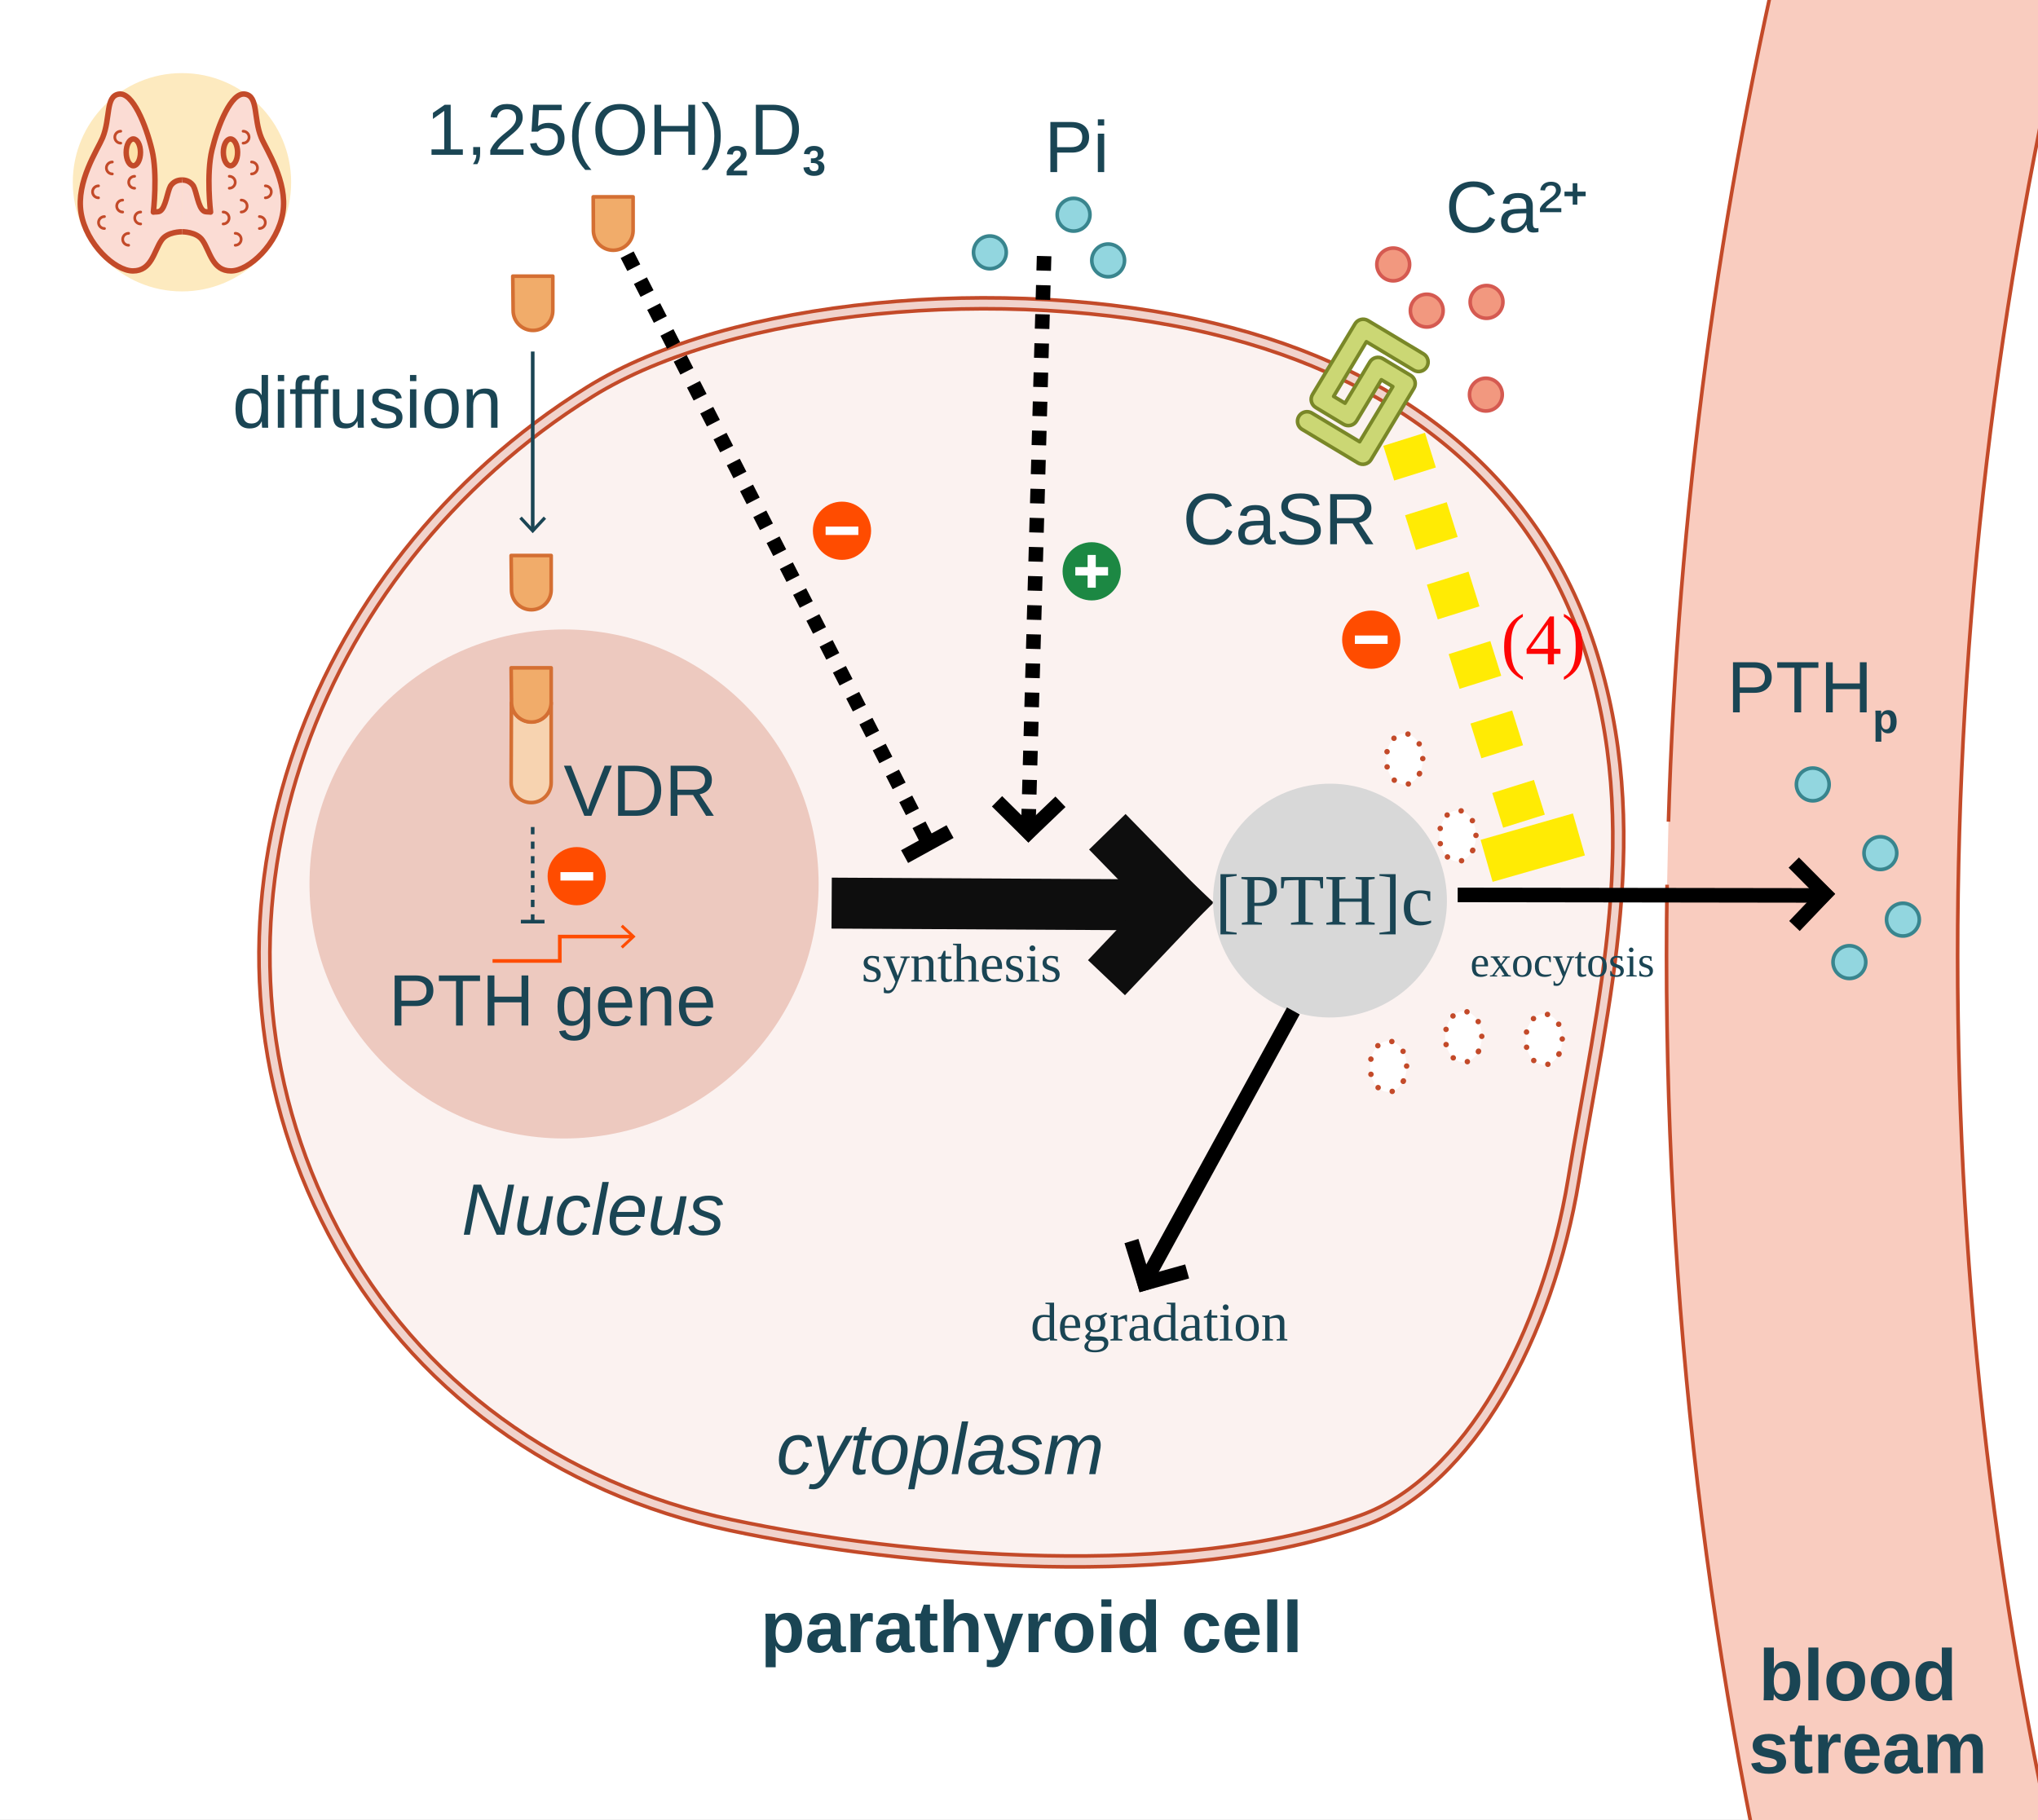
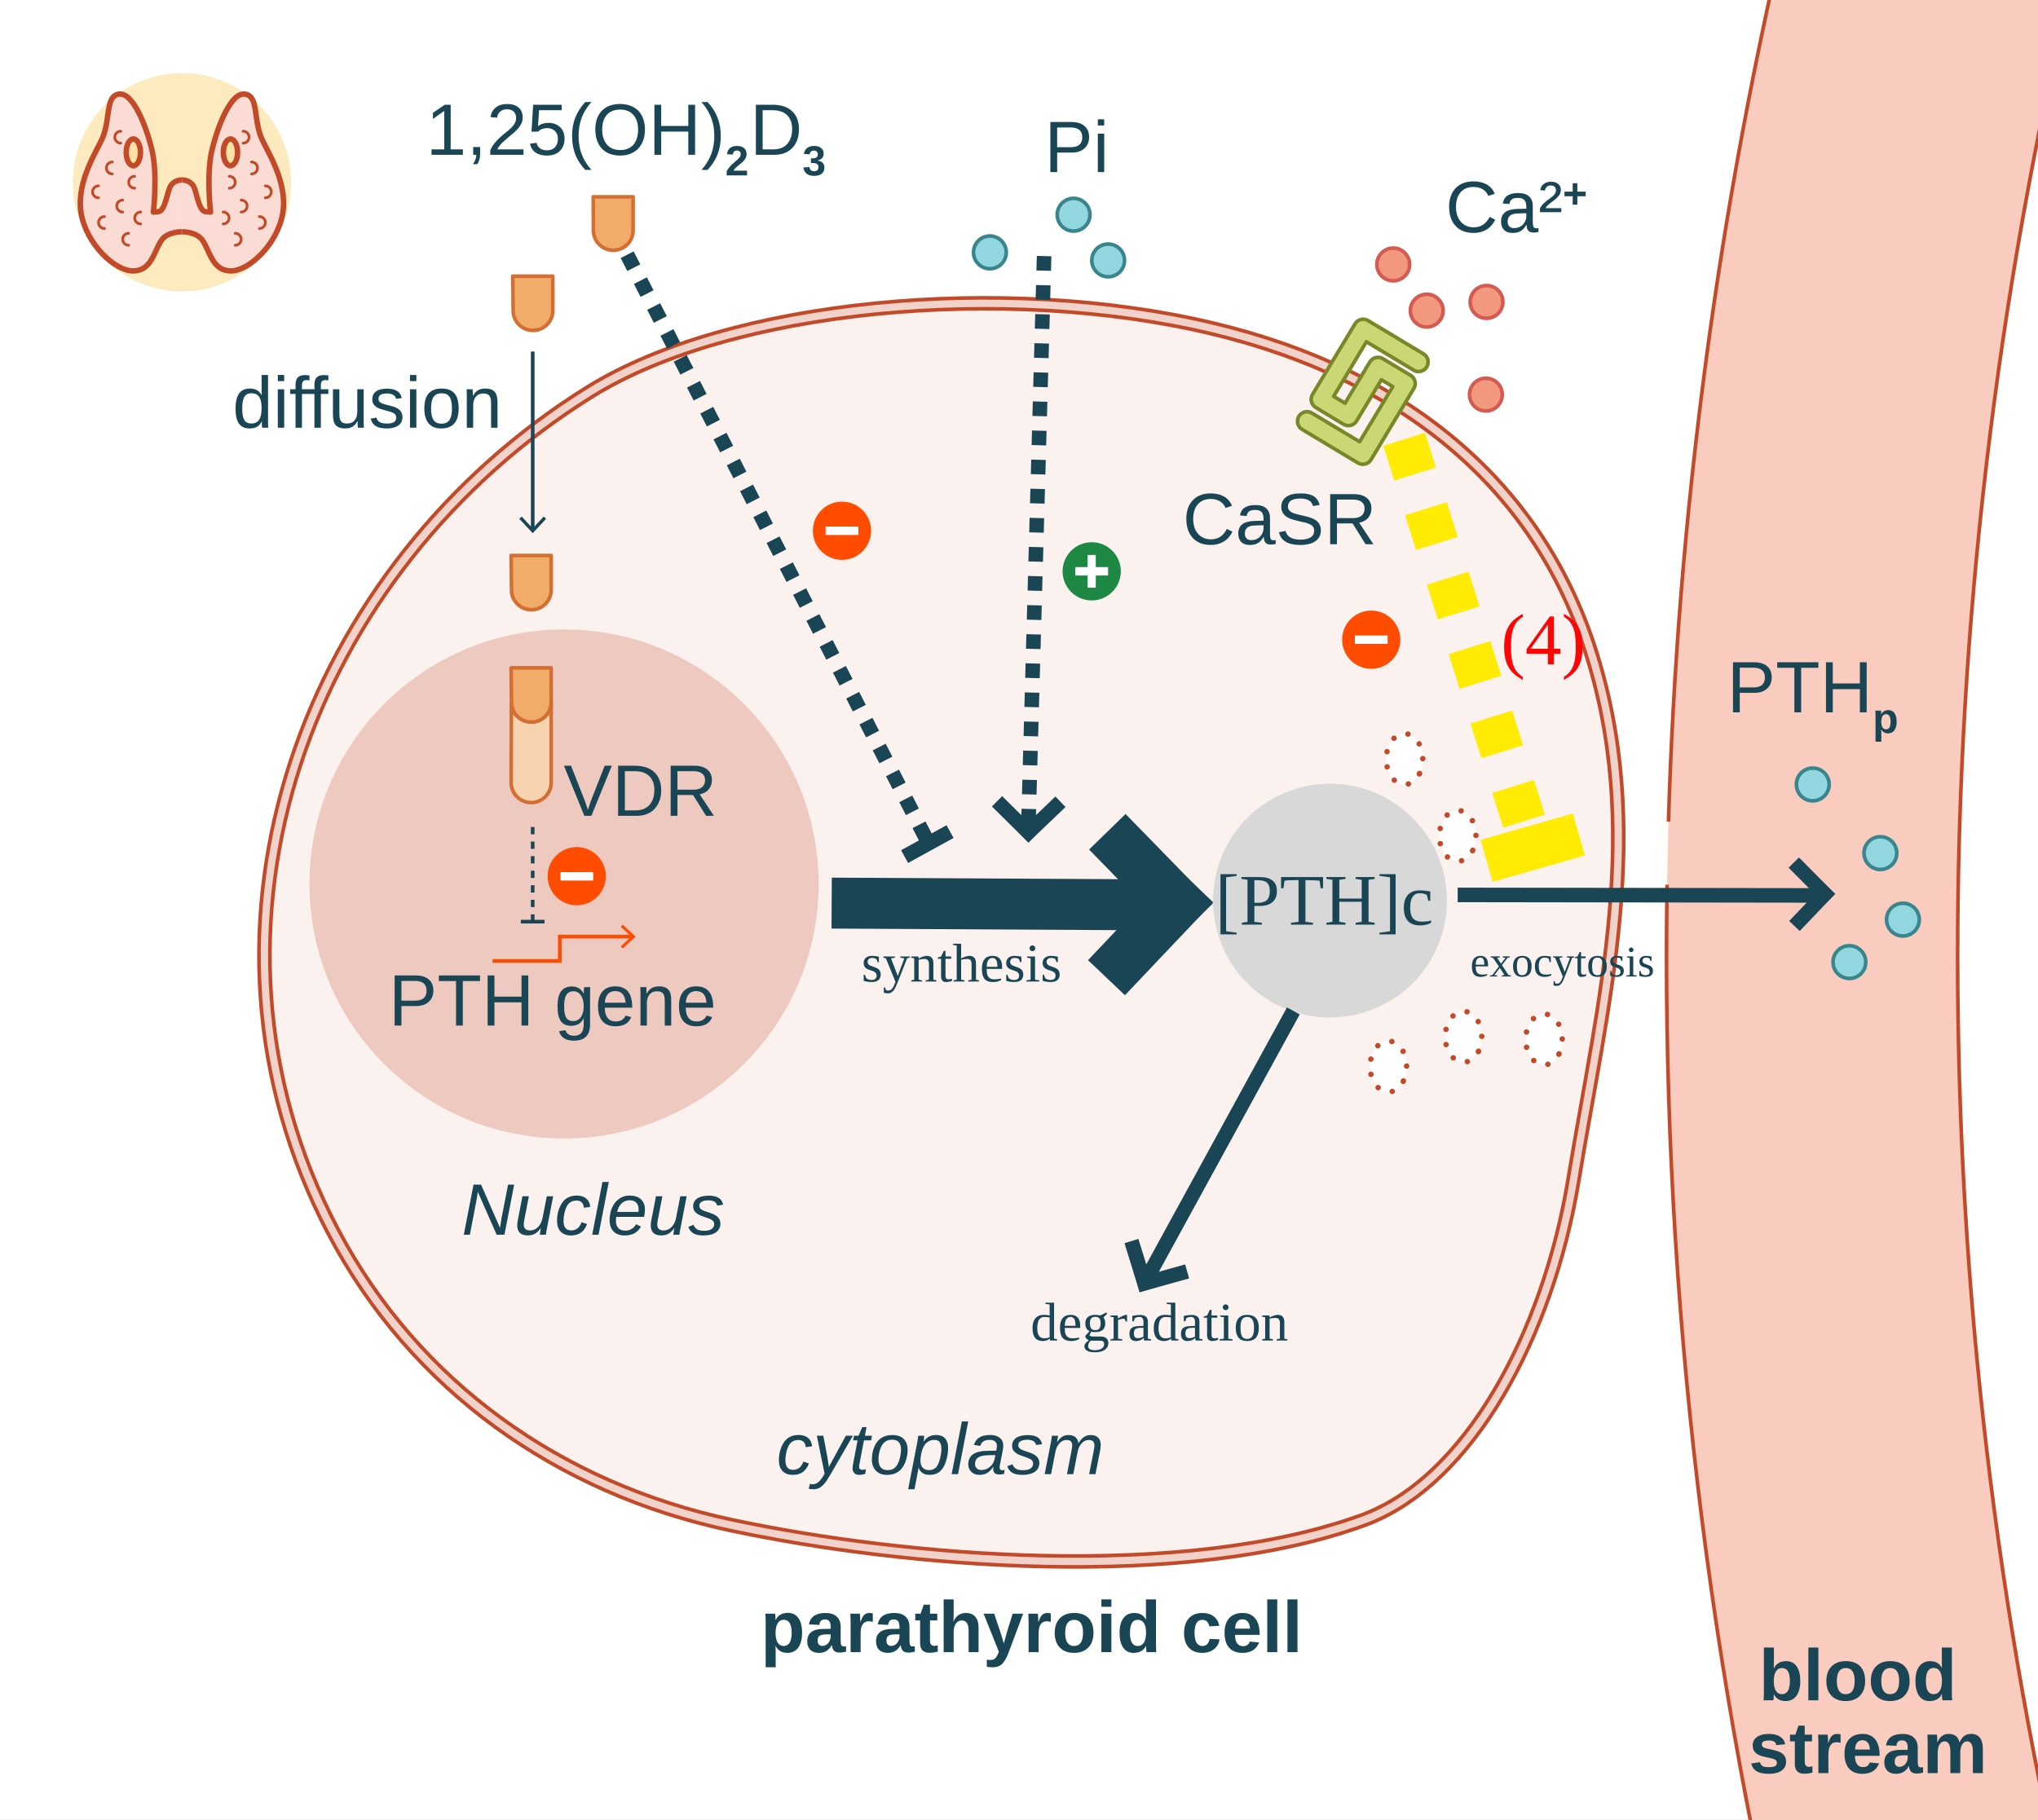
<svg xmlns="http://www.w3.org/2000/svg" xmlns:ns1="https://boxy-svg.com" viewBox="0 0 560 500">
  <defs>
    <style>.cls-1{isolation:isolate;}.cls-2{fill:#fff;}.cls-3{fill:#fbf2f0;}.cls-10,.cls-13,.cls-15,.cls-18,.cls-20,.cls-22,.cls-30,.cls-4,.cls-5{fill:none;}.cls-10,.cls-12,.cls-13,.cls-14,.cls-15,.cls-4{stroke:#c34a29;}.cls-10,.cls-15,.cls-18,.cls-20,.cls-22,.cls-4,.cls-5{stroke-miterlimit:10;}.cls-4{stroke-width:4px;}.cls-5{stroke:#f1d3cc;stroke-width:2px;}.cls-6{fill:#edc9bf;}.cls-7{fill:#f2987f;stroke:#d55a51;}.cls-13,.cls-15,.cls-16,.cls-17,.cls-21,.cls-7,.cls-8{stroke-linecap:round;}.cls-12,.cls-13,.cls-14,.cls-16,.cls-17,.cls-21,.cls-7,.cls-8{stroke-linejoin:round;}.cls-8{fill:#cbd774;stroke:#798728;}.cls-9{fill:#f9ccbf;}.cls-11{fill:#fdeabf;}.cls-12{fill:#fbdcd4;}.cls-12,.cls-14,.cls-15{stroke-width:1.5px;}.cls-13{stroke-width:0.75px;}.cls-14{fill:#fde2a8;}.cls-15{stroke-dasharray:0 4.21;}.cls-16{fill:#92d6df;stroke:#39858e;}.cls-17{fill:#f1ac6a;}.cls-17,.cls-21{stroke:#d46f33;}.cls-18,.cls-20{stroke:#1a4554;}.cls-19,.cls-24,.cls-25,.cls-26,.cls-27{fill:#1a4554;}.cls-20{stroke-dasharray:2 2;}.cls-21{fill:#f7d3b0;}.cls-22{stroke:#ff4c00;}.cls-23{fill:#ff4c00;}.cls-24,.cls-25,.cls-26,.cls-27{font-size:20px;}.cls-24{font-family:ArialMT, Arial;}.cls-25,.cls-27{font-family:Arial-BoldMT, Arial;font-weight:700;}.cls-26{font-family:Arial-ItalicMT, Arial;font-style:italic;}.cls-27{letter-spacing:0.03em;}.cls-28{letter-spacing:-0.02em;}.cls-29{fill:#1c8843;}.cls-31{mix-blend-mode:multiply;}</style>
  </defs>
  <g class="cls-1">
    <g id="Ebene_30" data-name="Ebene 30">
      <g id="Rahmen-8" data-name="Rahmen">
        <rect class="cls-2" width="560" height="500" />
      </g>
    </g>
    <g id="Zellen_HG" data-name="Zellen HG">
      <path class="cls-3" d="M162.1,107.67c-77.47,48.15-114.73,147-70.53,230.84,22.43,42.54,62.25,70.61,109.26,80.63,47.94,10.21,124.31,16.66,173.7-1.34,29.12-10.61,50.82-51,57.83-93.53,8.18-49.63,20.61-96.62,4.42-146.24C422.22,133.38,386,102.91,333.28,90.3,275.78,76.54,200.67,83.69,162.1,107.67Z" />
      <path class="cls-4" d="M162.1,107.67c-77.47,48.15-114.73,147-70.53,230.84,22.43,42.54,62.25,70.61,109.26,80.63,47.94,10.21,124.31,16.66,173.7-1.34,29.12-10.61,50.82-51,57.83-93.53,8.18-49.63,20.61-96.62,4.42-146.24C422.22,133.38,386,102.91,333.28,90.3,275.78,76.54,200.67,83.69,162.1,107.67Z" />
      <path class="cls-5" d="M162.1,107.67c-77.47,48.15-114.73,147-70.53,230.84,22.43,42.54,62.25,70.61,109.26,80.63,47.94,10.21,124.31,16.66,173.7-1.34,29.12-10.61,50.82-51,57.83-93.53,8.18-49.63,20.61-96.62,4.42-146.24C422.22,133.38,386,102.91,333.28,90.3,275.78,76.54,200.67,83.69,162.1,107.67Z" />
      <circle class="cls-6" cx="154.99" cy="242.94" r="69.95" />
      <g id="CAP">
        <circle class="cls-7" cx="408.29" cy="108.45" r="4.5" />
      </g>
      <g id="CAP-2" data-name="CAP">
        <circle class="cls-7" cx="382.83" cy="72.68" r="4.5" />
      </g>
      <g id="CAP-3" data-name="CAP">
        <circle class="cls-7" cx="408.47" cy="82.98" r="4.5" />
      </g>
      <g id="CaSR">
        <path class="cls-8" d="M373.14,127.23l-15.23-9.15a2.62,2.62,0,1,1,2.69-4.49l13,7.81,9.11-15.15-3.14-1.88-6.81,11.33a2.62,2.62,0,0,1-3.59.9L361.55,112a2.62,2.62,0,0,1-.9-3.59L372.33,89a2.6,2.6,0,0,1,3.58-.89l15.24,9.15a2.61,2.61,0,0,1-2.69,4.48l-13-7.81-9,15,3.13,1.88,6.81-11.33a2.62,2.62,0,0,1,3.59-.9l7.62,4.58a2.61,2.61,0,0,1,.89,3.59l-11.79,19.62A2.62,2.62,0,0,1,373.14,127.23Z" />
      </g>
      <g id="CAP-4" data-name="CAP">
        <circle class="cls-7" cx="392.04" cy="85.37" r="4.5" />
      </g>
      <path class="cls-9" d="M458.46,225.82A1236.88,1236.88,0,0,1,492.08-26L569.87-7.3a1156.56,1156.56,0,0,0,0,540l-77.79,18.68a1236.34,1236.34,0,0,1-34-308.23" />
      <path class="cls-10" d="M458.46,225.82A1236.88,1236.88,0,0,1,492.08-26L569.87-7.3a1156.56,1156.56,0,0,0,0,540l-77.79,18.68a1236.34,1236.34,0,0,1-34-308.23" />
      <g id="PTH_klein-2" data-name="PTH klein">
        <circle class="cls-11" cx="50" cy="50.09" r="30" />
        <path class="cls-12" d="M50,49.48a3.59,3.59,0,0,1,3.17,1.66C54,52.65,54.46,57.05,56,58c.57.34,1.33.16,1.86.29,0,0-1.23-10.35.39-17.09s5.29-16,9.12-15.33c3.67.61,2.22,6.58,4.44,12,1.36,3.28,7.29,12,5.91,20.59s-9.28,16-14.26,16c-5.15,0-5.75-5.43-7.82-8.41C54,63.63,50,63.7,50,63.7" />
        <path class="cls-13" d="M63,51.73a1.64,1.64,0,1,0,0-3.28" />
        <path class="cls-13" d="M66.27,58.27a1.64,1.64,0,1,0,0-3.28" />
        <path class="cls-13" d="M64.63,67.4a1.64,1.64,0,0,0,0-3.28" />
        <path class="cls-13" d="M61.31,61.55a1.64,1.64,0,1,0,0-3.28" />
        <path class="cls-13" d="M62.54,44a1.64,1.64,0,1,0,0-3.28" />
        <path class="cls-13" d="M66.8,39.34a1.64,1.64,0,0,0,0-3.28" />
        <path class="cls-13" d="M71.27,62.8a1.64,1.64,0,1,0,0-3.28" />
        <path class="cls-13" d="M69.11,47.8a1.64,1.64,0,1,0,0-3.28" />
        <path class="cls-13" d="M72.91,54.36a1.64,1.64,0,0,0,0-3.28" />
        <ellipse class="cls-14" cx="63.33" cy="41.87" rx="1.96" ry="3.68" />
        <path class="cls-12" d="M50,49.48a3.58,3.58,0,0,0-3.16,1.66C46,52.65,45.52,57.05,44,58c-.57.34-1.34.16-1.86.29,0,0,1.23-10.35-.39-17.09s-5.3-16-9.13-15.33c-3.67.61-2.21,6.58-4.43,12-1.36,3.28-7.3,12-5.92,20.59s9.29,16,14.27,16c5.14,0,5.75-5.43,7.82-8.41C45.94,63.63,50,63.7,50,63.7" />
        <path class="cls-13" d="M37,51.73a1.64,1.64,0,0,1,0-3.28" />
        <path class="cls-13" d="M33.71,58.27a1.64,1.64,0,0,1,0-3.28" />
        <path class="cls-13" d="M35.35,67.4a1.64,1.64,0,0,1,0-3.28" />
        <path class="cls-13" d="M38.66,61.55a1.64,1.64,0,1,1,0-3.28" />
        <path class="cls-13" d="M37.43,44a1.64,1.64,0,0,1,0-3.28" />
        <path class="cls-13" d="M33.18,39.34a1.64,1.64,0,1,1,0-3.28" />
        <path class="cls-13" d="M28.71,62.8a1.64,1.64,0,1,1,0-3.28" />
        <path class="cls-13" d="M30.87,47.8a1.64,1.64,0,0,1,0-3.28" />
        <path class="cls-13" d="M27.07,54.36a1.64,1.64,0,1,1,0-3.28" />
        <ellipse class="cls-14" cx="36.64" cy="41.87" rx="1.96" ry="3.68" />
      </g>
    </g>
    <g id="Icons">
      <g id="Text">
        <g id="OPG_2_" data-name="OPG 2?">
          <g id="OPG-3" data-name="OPG" transform="matrix(1, 0, 0, 1, 0.830129, 6.087611)">
            <path class="cls-2" d="M405.39,282.92c-1.61,3.14-4.73,3.87-7,1.63s-2.77-6.62-1.16-9.77,4.72-3.87,7-1.63S407,279.77,405.39,282.92Z" />
            <path class="cls-15" d="M405.39,282.92c-1.61,3.14-4.73,3.87-7,1.63s-2.77-6.62-1.16-9.77,4.72-3.87,7-1.63S407,279.77,405.39,282.92Z" />
          </g>
        </g>
        <g id="OPG_2_2" data-name="OPG 2?" transform="matrix(1, 0, 0, 1, -5.763916, 16.24376)">
          <g id="OPG-4" data-name="OPG">
            <path class="cls-2" d="M410.39,217.54c-1.61,3.15-4.73,3.88-7,1.63s-2.77-6.62-1.16-9.77,4.72-3.87,7-1.62S412,214.4,410.39,217.54Z" />
            <path class="cls-15" d="M410.39,217.54c-1.61,3.15-4.73,3.88-7,1.63s-2.77-6.62-1.16-9.77,4.72-3.87,7-1.62S412,214.4,410.39,217.54Z" />
          </g>
        </g>
        <g id="OPG_2_3" data-name="OPG 2?" transform="matrix(1, 0, 0, 1, -45.10366, 26.0107)">
          <g id="OPG-5" data-name="OPG">
            <path class="cls-2" d="M430.68,271.17c-1.61,3.14-4.72,3.87-7,1.63s-2.77-6.62-1.16-9.77,4.73-3.87,7-1.63S432.29,268,430.68,271.17Z" />
            <path class="cls-15" d="M430.68,271.17c-1.61,3.14-4.72,3.87-7,1.63s-2.77-6.62-1.16-9.77,4.73-3.87,7-1.63S432.29,268,430.68,271.17Z" />
          </g>
        </g>
        <g id="PTH_kugel-11" data-name="PTH kugel" transform="matrix(1, 0, 0, 1, 10.06435, 11.47336)">
          <circle class="cls-16" cx="498.11" cy="252.94" r="4.5" />
        </g>
        <g id="PTH_kugel-12" data-name="PTH kugel">
          <circle class="cls-16" cx="498.11" cy="215.59" r="4.5" />
        </g>
        <g id="PTH_kugel-13" data-name="PTH kugel">
          <circle class="cls-16" cx="304.5" cy="71.57" r="4.5" />
        </g>
        <g id="PTH_kugel-14" data-name="PTH kugel">
          <circle class="cls-16" cx="295" cy="59.01" r="4.5" />
        </g>
        <g id="PTH_kugel-15" data-name="PTH kugel">
          <circle class="cls-16" cx="272" cy="69.36" r="4.5" />
        </g>
        <g id="PTH_kugel-16" data-name="PTH kugel">
          <circle class="cls-16" cx="516.69" cy="234.46" r="4.5" />
        </g>
        <g id="D3-2" data-name="D3">
          <path class="cls-17" d="M141,85.36a5.45,5.45,0,1,0,10.9,0V75.9h-11Z" />
        </g>
        <g id="D3-3" data-name="D3">
          <path class="cls-17" d="M140.55,162.13a5.45,5.45,0,0,0,10.9,0v-9.46h-11Z" />
        </g>
        <g id="D3-4" data-name="D3">
          <path class="cls-17" d="M163.05,63.55a5.46,5.46,0,0,0,10.91,0V54.1H163Z" />
        </g>
        <line class="cls-18" x1="146.38" y1="96.61" x2="146.38" y2="145.56" />
        <polygon class="cls-19" points="142.7 142.58 143.35 141.97 146.38 145.22 149.4 141.97 150.06 142.58 146.38 146.54 142.7 142.58" />
        <line class="cls-20" x1="146.37" y1="253.29" x2="146.37" y2="225.84" />
        <rect class="cls-19" x="143.12" y="252.79" width="6.5" height="1" />
        <g id="Neues_Symbol_1-2" data-name="Neues Symbol 1">
          <g id="VDR-3" data-name="VDR">
            <path class="cls-21" d="M151.45,193.15v21.93a5.5,5.5,0,0,1-5.5,5.5h0a5.5,5.5,0,0,1-5.5-5.51l.07-21.92a5.47,5.47,0,0,0,10.93,0Z" />
          </g>
          <g id="Deleted_Symbol-20" data-name="Deleted Symbol">
            <path class="cls-17" d="M140.55,193a5.45,5.45,0,0,0,10.9,0v-9.46h-11Z" />
          </g>
        </g>
        <ellipse style="fill: rgb(216, 216, 216);" transform="matrix(-0.566529, 0.824042, -0.824041, -0.566528, 706.6548, 160.1278)" cx="265.305" cy="231.66" rx="32.129" ry="32.129" />
        <text transform="matrix(1, 0, 0, 0.999999, 6.618835, -1.654534)" style="fill: rgb(26, 69, 84); font-size: 20px; white-space: pre;" x="327.257" y="255.783">[PTH]c</text>
        <text x="664.406" y="188.491" style="white-space: pre; fill: rgb(51, 51, 51); font-size: 24px;"> </text>
        <g id="g-1" data-name="OPG 2?" transform="matrix(1, 0, 0, 1, -2.338448, 18.5664)">
          <g id="g-2" data-name="OPG">
            <path class="cls-2" d="M430.68,271.17c-1.61,3.14-4.72,3.87-7,1.63s-2.77-6.62-1.16-9.77,4.73-3.87,7-1.63S432.29,268,430.68,271.17Z" style="fill: rgb(255, 255, 255);" />
            <path class="cls-15" d="M430.68,271.17c-1.61,3.14-4.72,3.87-7,1.63s-2.77-6.62-1.16-9.77,4.73-3.87,7-1.63S432.29,268,430.68,271.17Z" style="fill: none; stroke: rgb(195, 74, 41); stroke-dasharray: 0px, 4.21px; stroke-linecap: round; stroke-miterlimit: 10; stroke-width: 1.5px;" />
          </g>
        </g>
        <g id="g-3" data-name="OPG 2?" transform="matrix(1, 0, 0, 1, -20.38151, -4.858695)">
          <g id="g-4" data-name="OPG">
            <path class="cls-2" d="M410.39,217.54c-1.61,3.15-4.73,3.88-7,1.63s-2.77-6.62-1.16-9.77,4.72-3.87,7-1.62S412,214.4,410.39,217.54Z" style="fill: rgb(255, 255, 255);" />
            <path class="cls-15" d="M410.39,217.54c-1.61,3.15-4.73,3.88-7,1.63s-2.77-6.62-1.16-9.77,4.72-3.87,7-1.62S412,214.4,410.39,217.54Z" style="fill: none; stroke: rgb(195, 74, 41); stroke-dasharray: 0px, 4.21px; stroke-linecap: round; stroke-miterlimit: 10; stroke-width: 1.5px;" />
          </g>
        </g>
        <g id="g-5" data-name="PTH kugel" transform="matrix(1, 0, 0, 1, 24.77093, -0.200999)">
          <circle class="cls-16" cx="498.11" cy="252.94" r="4.5" style="fill: rgb(146, 214, 223); stroke: rgb(57, 133, 142); stroke-linecap: round; stroke-linejoin: round;" />
        </g>
-         <line style="stroke: rgb(0, 0, 0); stroke-width: 4; fill: rgb(26, 69, 84);" x1="407.03" y1="270.624" x2="493.796" y2="221.414" transform="matrix(0.869141, 0.494565, -0.494565, 0.869141, 180.613, -190.5645)" />
-         <line style="stroke: rgb(0, 0, 0); stroke-width: 4; fill: rgb(26, 69, 84);" x1="491.907" y1="238.285" x2="503.814" y2="245.856" transform="matrix(0.975198, 0.221334, -0.221334, 0.975198, 65.92627, -104.1896)" />
-         <line style="stroke: rgb(0, 0, 0); stroke-width: 4; fill: rgb(26, 69, 84);" x1="490.306" y1="243.157" x2="502.213" y2="250.728" transform="matrix(0.194062, -0.980989, 0.980989, 0.194062, 159.3942, 688.2936)" ns1:origin="0.696 0.526" />
-         <line style="stroke: rgb(0, 0, 0); stroke-width: 4; fill: rgb(26, 69, 84);" x1="298.328" y1="336.455" x2="371.681" y2="293.689" transform="matrix(-0.856567, 0.516036, -0.516036, -0.856567, 784.5468, 412.078)" />
-         <line style="stroke: rgb(0, 0, 0); stroke-width: 4; fill: rgb(26, 69, 84);" x1="313.452" y1="347.532" x2="325.359" y2="355.103" transform="matrix(-0.669324, 0.742971, -0.742971, -0.669324, 794.2099, 349.1538)" />
-         <line style="stroke: rgb(0, 0, 0); stroke-width: 4; fill: rgb(26, 69, 84);" x1="306.337" y1="345.499" x2="318.244" y2="353.07" transform="matrix(0.761341, 0.648352, -0.648352, 0.761341, 301.6749, -120.5803)" ns1:origin="0.696 0.526" />
+         <line style="stroke-width: 4; fill: rgb(26, 69, 84); stroke: rgb(26, 69, 84);" x1="407.03" y1="270.624" x2="493.796" y2="221.414" transform="matrix(0.869141, 0.494565, -0.494565, 0.869141, 180.613, -190.5645)" />
+         <line style="stroke-width: 4; fill: rgb(26, 69, 84); stroke: rgb(26, 69, 84);" x1="491.907" y1="238.285" x2="503.814" y2="245.856" transform="matrix(0.975198, 0.221334, -0.221334, 0.975198, 65.92627, -104.1896)" />
+         <line style="stroke-width: 4; fill: rgb(26, 69, 84); stroke: rgb(26, 69, 84);" x1="490.306" y1="243.157" x2="502.213" y2="250.728" transform="matrix(0.194062, -0.980989, 0.980989, 0.194062, 159.3942, 688.2936)" ns1:origin="0.696 0.526" />
+         <line style="stroke-width: 4; fill: rgb(26, 69, 84); stroke: rgb(26, 69, 84);" x1="298.328" y1="336.455" x2="371.681" y2="293.689" transform="matrix(-0.856567, 0.516036, -0.516036, -0.856567, 784.5468, 412.078)" />
+         <line style="stroke-width: 4; fill: rgb(26, 69, 84); stroke: rgb(26, 69, 84);" x1="313.452" y1="347.532" x2="325.359" y2="355.103" transform="matrix(-0.669324, 0.742971, -0.742971, -0.669324, 794.2099, 349.1538)" />
+         <line style="stroke-width: 4; fill: rgb(26, 69, 84); stroke: rgb(26, 69, 84);" x1="306.337" y1="345.499" x2="318.244" y2="353.07" transform="matrix(0.761341, 0.648352, -0.648352, 0.761341, 301.6749, -120.5803)" ns1:origin="0.696 0.526" />
        <line style="fill: rgb(26, 69, 84); stroke-width: 12; stroke-dasharray: 10px; stroke: rgb(255, 235, 4);" x1="349.876" y1="192.554" x2="463.889" y2="156.632" transform="matrix(-0.00113, 0.999999, -0.999999, -0.00113, 578.7735, -228.927)" />
        <line style="fill: rgb(26, 69, 84); stroke-width: 12; stroke: rgb(255, 235, 4);" x1="409.003" y1="222.157" x2="430.867" y2="236.92" transform="matrix(0.642848, -0.765994, 0.765994, 0.642848, -24.6079, 407.0674)" ns1:origin="0.696 0.526" />
-         <line style="fill: rgb(26, 69, 84); stroke-width: 14; stroke: rgb(14, 14, 14);" x1="234.455" y1="271.132" x2="315.184" y2="225.779" transform="matrix(0.869141, 0.494565, -0.494565, 0.869141, 158.84, -103.4033)" />
-         <line style="fill: rgb(26, 69, 84); stroke-width: 14; stroke: rgb(14, 14, 14);" x1="301.846" y1="231.554" x2="330.669" y2="250.226" transform="matrix(0.975198, 0.221334, -0.221334, 0.975198, 61.16096, -64.02401)" />
-         <line style="fill: rgb(26, 69, 84); stroke-width: 14; stroke: rgb(14, 14, 14);" x1="313.805" y1="257.208" x2="343.779" y2="275.692" transform="matrix(0.20478, -0.978808, 0.978808, 0.20478, -11.97988, 523.182)" ns1:origin="0.073 0.636" />
-         <line style="stroke: rgb(0, 0, 0); stroke-width: 4; fill: rgb(26, 69, 84); stroke-dasharray: 4px;" x1="216.664" y1="186.138" x2="352.836" y2="110.391" transform="matrix(-0.510014, 0.860166, -0.860166, -0.510014, 557.5086, -21.05091)" />
-         <line style="stroke: rgb(0, 0, 0); stroke-width: 4; fill: rgb(26, 69, 84);" x1="280.344" y1="221.441" x2="292.251" y2="229.012" transform="matrix(-0.238722, 0.971088, -0.971088, -0.238722, 573.3577, 0.972924)" />
-         <line style="stroke: rgb(0, 0, 0); stroke-width: 4; fill: rgb(26, 69, 84);" x1="272.929" y1="221.886" x2="284.836" y2="229.457" transform="matrix(0.977365, 0.211558, -0.211558, 0.977365, 54.14948, -54.38114)" ns1:origin="0.696 0.526" />
+         <line style="fill: rgb(26, 69, 84); stroke-width: 14; stroke: rgb(26, 69, 84);" x1="234.455" y1="271.132" x2="315.184" y2="225.779" transform="matrix(0.869141, 0.494565, -0.494565, 0.869141, 158.84, -103.4033)" />
+         <line style="fill: rgb(26, 69, 84); stroke-width: 14; stroke: rgb(26, 69, 84);" x1="301.846" y1="231.554" x2="330.669" y2="250.226" transform="matrix(0.975198, 0.221334, -0.221334, 0.975198, 61.16096, -64.02401)" />
+         <line style="fill: rgb(26, 69, 84); stroke-width: 14; stroke: rgb(26, 69, 84);" x1="313.805" y1="257.208" x2="343.779" y2="275.692" transform="matrix(0.20478, -0.978808, 0.978808, 0.20478, -11.97988, 523.182)" ns1:origin="0.073 0.636" />
+         <line style="stroke-width: 4; fill: rgb(26, 69, 84); stroke-dasharray: 4px; stroke: rgb(26, 69, 84);" x1="216.664" y1="186.138" x2="352.836" y2="110.391" transform="matrix(-0.510014, 0.860166, -0.860166, -0.510014, 557.5086, -21.05091)" />
+         <line style="stroke-width: 4; fill: rgb(26, 69, 84); stroke: rgb(26, 69, 84);" x1="280.344" y1="221.441" x2="292.251" y2="229.012" transform="matrix(-0.238722, 0.971088, -0.971088, -0.238722, 573.3577, 0.972924)" />
+         <line style="stroke-width: 4; fill: rgb(26, 69, 84); stroke: rgb(26, 69, 84);" x1="272.929" y1="221.886" x2="284.836" y2="229.457" transform="matrix(0.977365, 0.211558, -0.211558, 0.977365, 54.14948, -54.38114)" ns1:origin="0.696 0.526" />
      </g>
      <polyline class="cls-22" points="135.34 264.1 153.82 264.1 153.82 257.4 173.77 257.4" />
      <polygon class="cls-23" points="171.12 260.68 170.57 260.09 173.46 257.4 170.57 254.72 171.12 254.13 174.64 257.4 171.12 260.68" />
    </g>
    <g id="Text-2" data-name="Text">
      <text class="cls-24" transform="translate(324.96 149.57)" style="white-space: pre;">CaSR</text>
      <text class="cls-24" transform="translate(397.17 63.82)" style="white-space: pre;">Ca²</text>
      <text class="cls-25" transform="translate(429.4 57.16) scale(0.58)" style="white-space: pre;">+</text>
      <text class="cls-24" transform="translate(436.21 63.82)" style="white-space: pre;"> </text>
      <text class="cls-25" transform="translate(483.29 467.3)" style="white-space: pre;">blood <tspan x="-2.81" y="20">stream</tspan>
      </text>
      <text class="cls-25" transform="translate(209 454.06)" style="white-space: pre;">parathyroid cell</text>
      <text class="cls-26" transform="translate(126.83 339.34)" style="white-space: pre;">Nucleus</text>
      <text class="cls-26" transform="translate(213.36 405.14)" style="white-space: pre;">cytoplasm</text>
      <text class="cls-24" transform="translate(474.55 195.77)" style="white-space: pre;">PTH</text>
      <text class="cls-27" transform="translate(514.55 201.43) scale(0.58)" style="white-space: pre;">p</text>
      <text class="cls-24" transform="translate(106.8 281.85)" style="white-space: pre;">PTH gene</text>
      <text class="cls-24" transform="translate(117.04 42.55)" style="white-space: pre;">1,25(OH)</text>
      <text class="cls-27" transform="translate(199.28 48.21) scale(0.58)" style="white-space: pre;">2</text>
      <text class="cls-24" transform="translate(206.06 42.55)" style="white-space: pre;">D</text>
      <text class="cls-27" transform="translate(220.5 48.21) scale(0.58)" style="white-space: pre;">3</text>
      <text class="cls-24" style="white-space: pre; font-size: 20px;" x="286.979" y="47.297">Pi</text>
      <text class="cls-24" transform="translate(63.87 117.55)" style="white-space: pre;">di<tspan class="cls-28" x="15.57" y="0">f</tspan>
        <tspan x="20.76" y="0">fusion</tspan>
      </text>
      <text class="cls-24" transform="translate(154.86 224.21)" style="white-space: pre;">VDR</text>
      <g id="Minus-8" data-name="Minus" transform="matrix(1, 0, 0, 1, -10.9411, 3.217971)">
        <circle class="cls-23" cx="242.3" cy="142.65" r="8" />
        <path class="cls-2" d="M237.8,143.81V141.5h9v2.31Z" />
      </g>
      <g id="Minus-9" data-name="Minus" transform="matrix(1, 0, 0, 1, -19.53048, 5.797731)">
        <circle class="cls-23" cx="396.32" cy="170.01" r="8" />
        <path class="cls-2" d="M391.82,171.17v-2.31h9v2.31Z" />
      </g>
      <g id="Minus-10" data-name="Minus">
        <circle class="cls-23" cx="158.47" cy="240.8" r="8" />
        <path class="cls-2" d="M154,242v-2.31h9V242Z" />
      </g>
      <g id="Plus-22" data-name="Plus" transform="matrix(1, 0, 0, 1, -3.435942, 15.44626)">
        <circle class="cls-29" cx="303.41" cy="141.57" r="8" />
        <path class="cls-2" d="M302.29,146.07v-3.35h-3.38v-2.31h3.38v-3.34h2.24v3.34h3.38v2.31h-3.38v3.35Z" />
      </g>
      <text x="655.196" y="104.588" style="white-space: pre; fill: rgb(51, 51, 51); font-size: 24px;"> </text>
    </g>
    <g id="Zoom_Rahmen" data-name="Zoom Rahmen">
      <g id="Neues_Symbol_2-9" data-name="Neues Symbol 2">
        <g id="Kidney_klein-12" data-name="Kidney klein">
          <circle class="cls-30" cx="50" cy="50" r="30" />
        </g>
        <rect class="cls-30" width="560" height="500" />
      </g>
    </g>
    <text style="fill: rgb(26, 69, 84); white-space: pre; font-size: 15px;" x="236.703" y="269.763">synthesis</text>
    <text x="468.904" y="124.647" style="white-space: pre; fill: rgb(51, 51, 51); font-size: 24px;"> </text>
    <text style="fill: rgb(26, 69, 84); white-space: pre; font-size: 15px;" x="283.167" y="368.418">degradation</text>
    <text style="white-space: pre; fill: rgb(51, 51, 51); font-size: 24px;" x="582.711" y="263.737"> </text>
    <text transform="matrix(0.999999, 0, 0, 1, 158.7722, -112.6349)" style="fill: rgb(254, 5, 5); font-size: 20px; white-space: pre;" x="253.655" y="295.221">(4)</text>
  </g>
  <text transform="matrix(1, 0, 0, 1.000001, -17.4327, 12.44633)" style="fill: rgb(26, 69, 84); white-space: pre;" x="421.407" y="255.917">exocytosis</text>
-   <line style="stroke: rgb(0, 0, 0); stroke-width: 4; fill: rgb(26, 69, 84); stroke-dasharray: 4px;" x1="132.76" y1="192.808" x2="294.992" y2="109.527" transform="matrix(-0.00113, 0.999999, -0.999999, -0.00113, 365.2851, -62.53755)" />
-   <line style="stroke: rgb(0, 0, 0); stroke-width: 4; fill: rgb(26, 69, 84);" x1="247.862" y1="225.738" x2="259.578" y2="233.876" transform="matrix(0.444318, -0.895869, 0.895869, 0.444318, -63.80293, 357.1743)" ns1:origin="0.696 0.526" />
+   <line style="stroke-width: 4; fill: rgb(26, 69, 84); stroke-dasharray: 4px; stroke: rgb(26, 69, 84);" x1="132.76" y1="192.808" x2="294.992" y2="109.527" transform="matrix(-0.00113, 0.999999, -0.999999, -0.00113, 365.2851, -62.53755)" />
+   <line style="stroke-width: 4; fill: rgb(26, 69, 84); stroke: rgb(26, 69, 84);" x1="247.862" y1="225.738" x2="259.578" y2="233.876" transform="matrix(0.444318, -0.895869, 0.895869, 0.444318, -63.80293, 357.1743)" ns1:origin="0.696 0.526" />
</svg>
